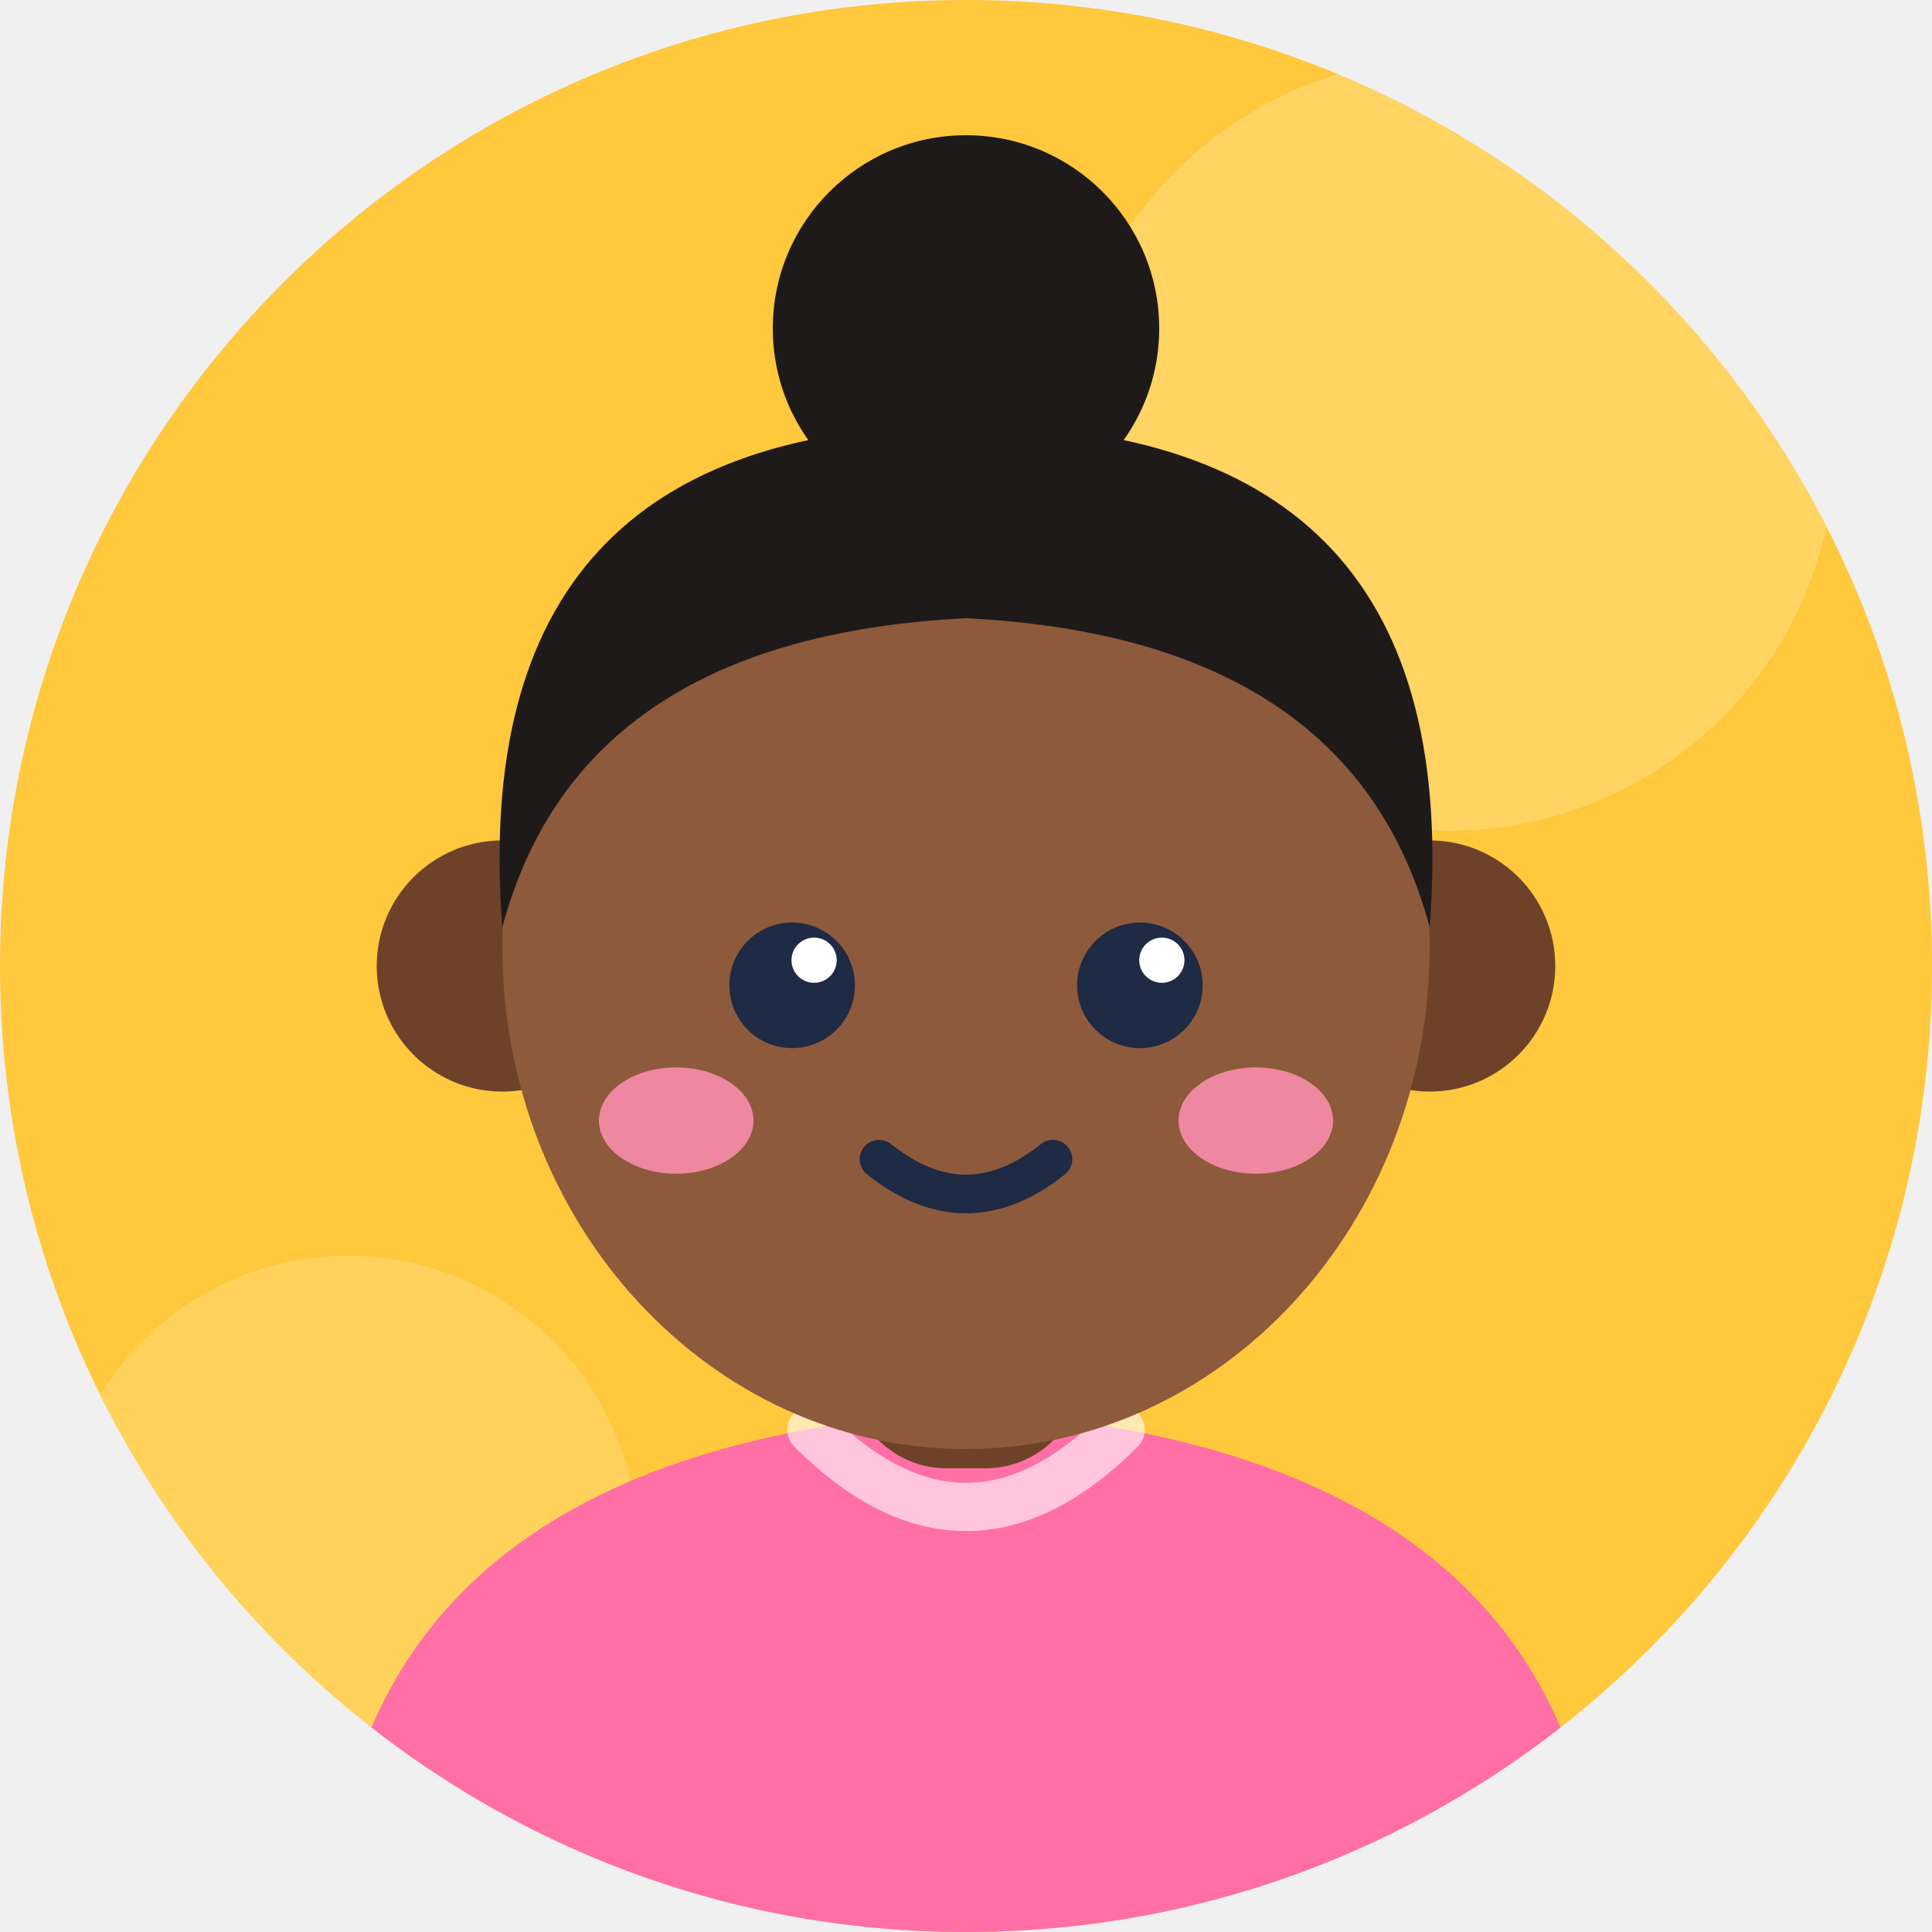
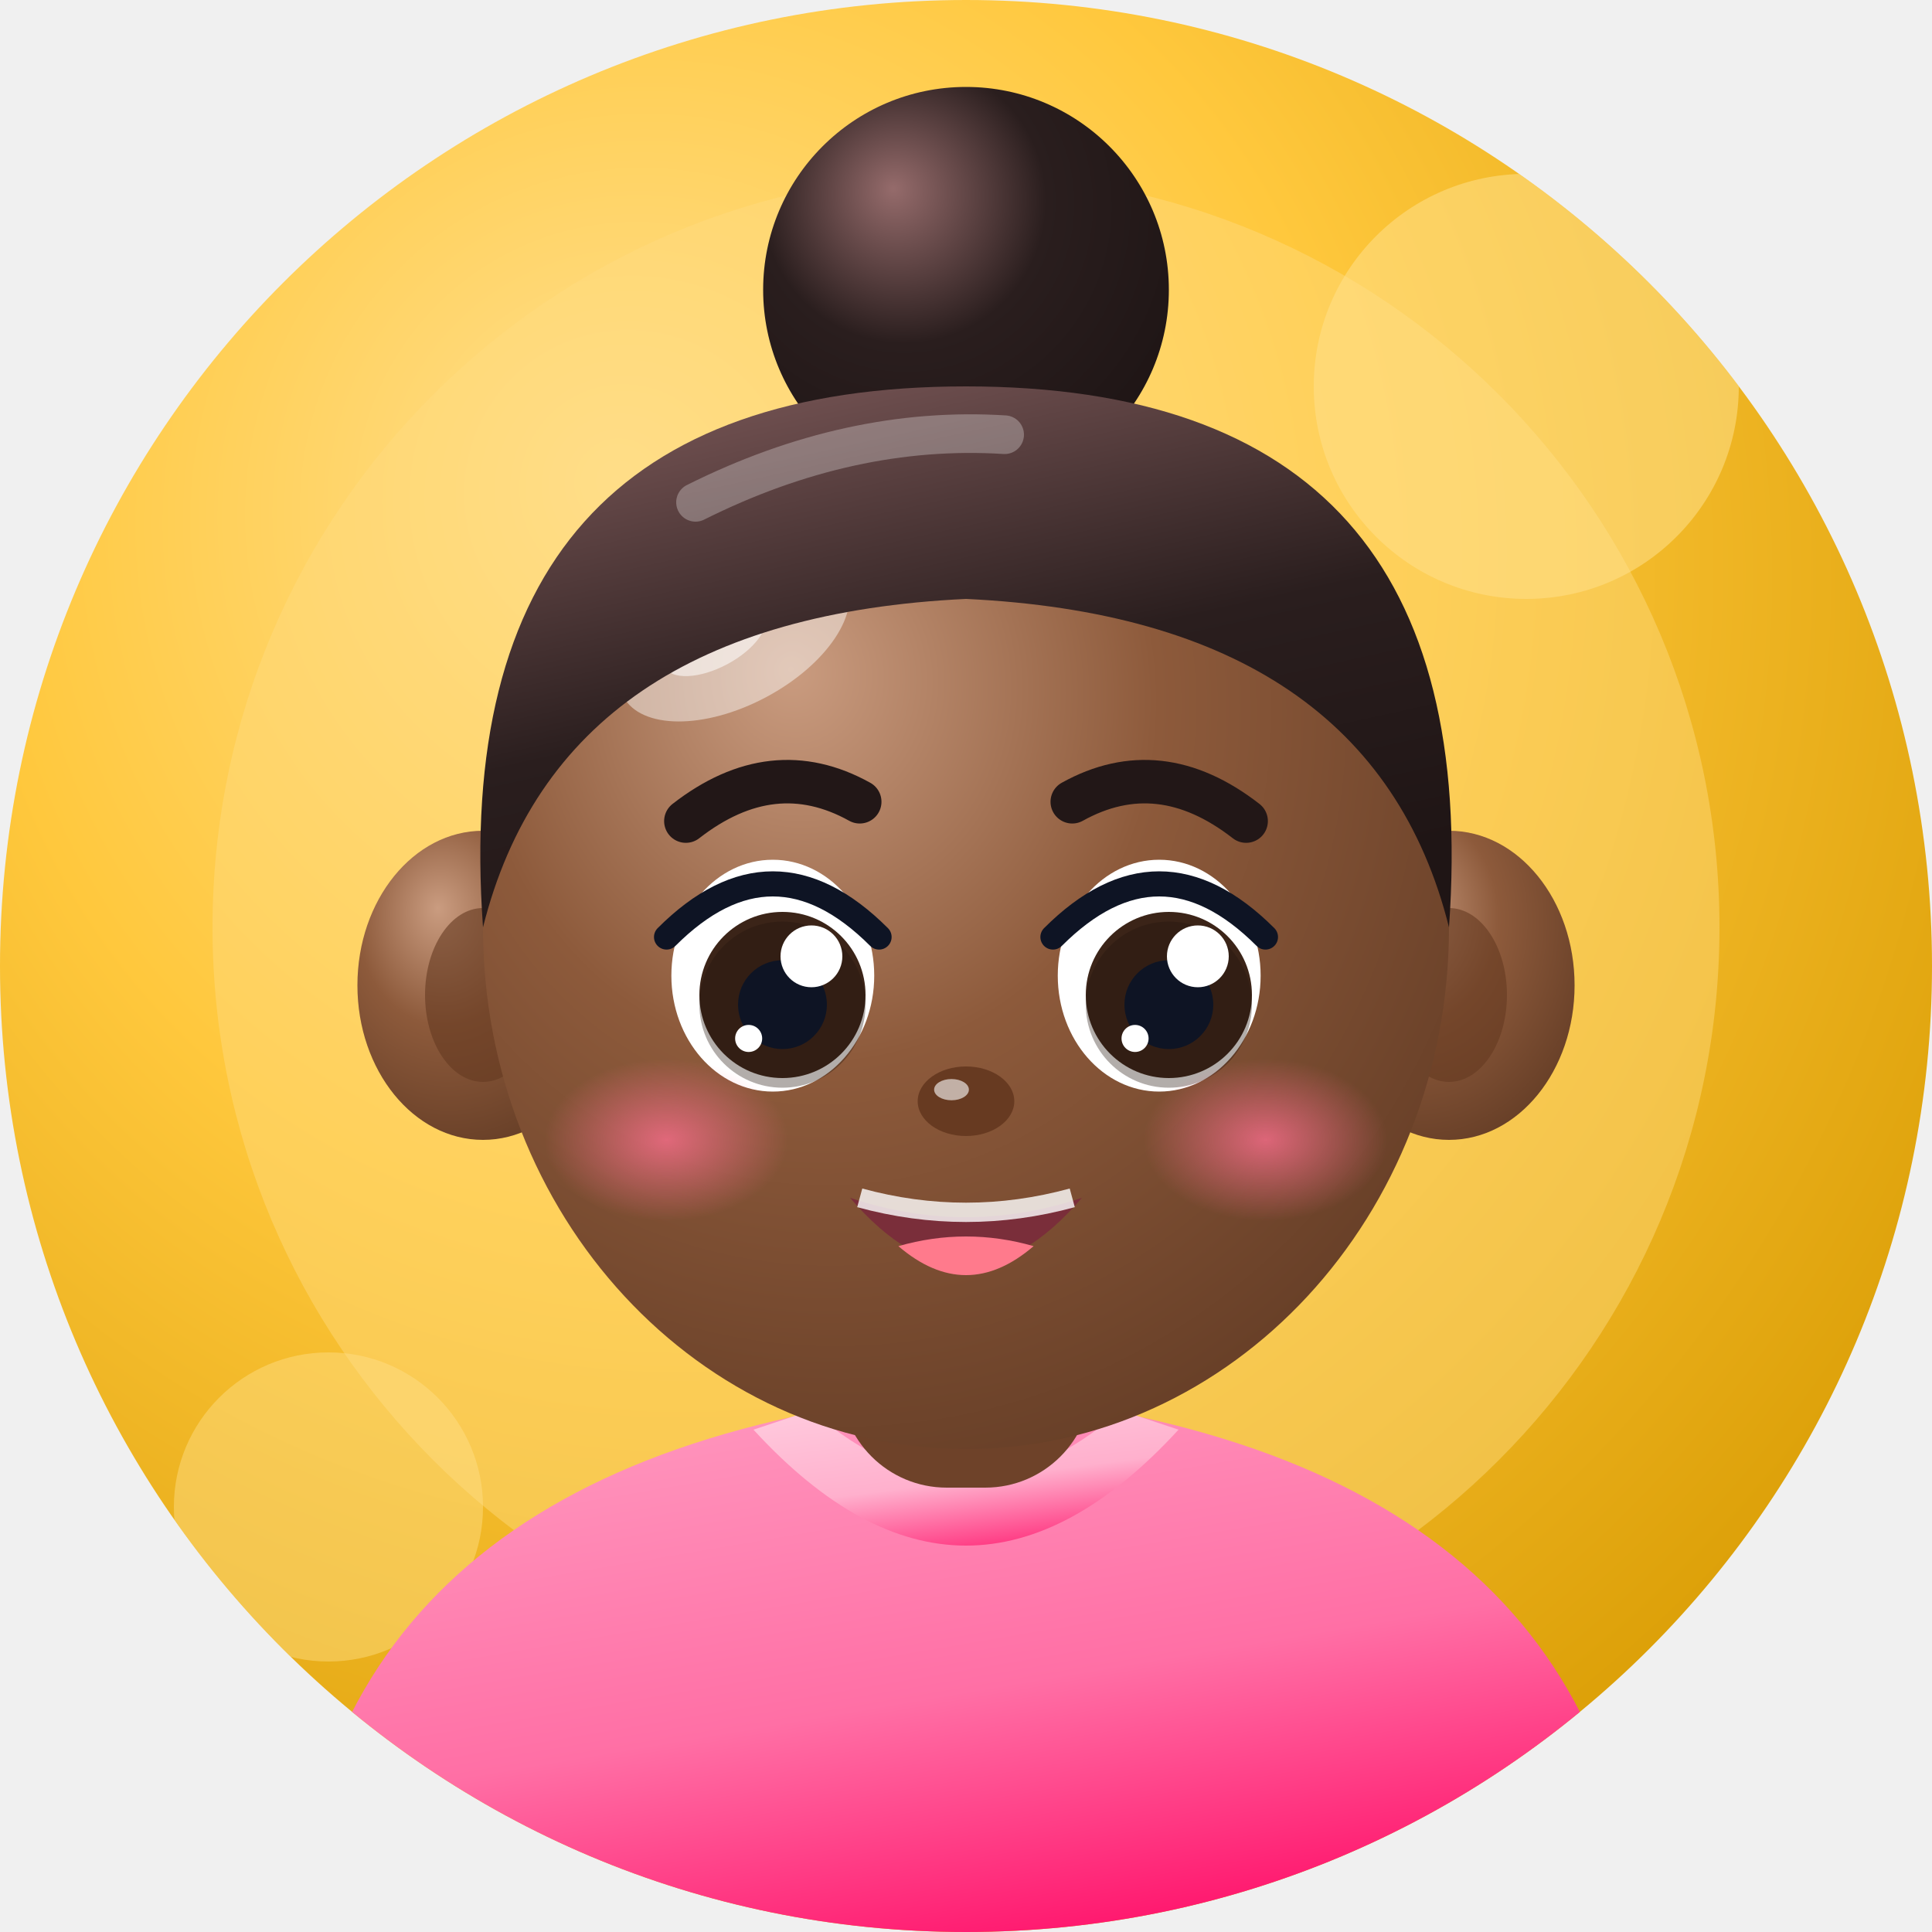
<svg xmlns="http://www.w3.org/2000/svg" width="200" height="200" viewBox="0 0 200 200">
+   <defs>
+     <radialGradient id="rFFC83D" cx="0.38" cy="0.32" r="0.78" fx="0.32" fy="0.25">
+       <stop offset="0" stop-color="#FFDF8E" />
+       <stop offset="0.45" stop-color="#FFC83D" />
+       <stop offset="1" stop-color="#D79A00" />
+     </radialGradient>
+     <linearGradient id="lFF6FA5" x1="0.2" y1="0" x2="0.6" y2="1">
+       <stop offset="0" stop-color="#FF9AC0" />
+       <stop offset="0.55" stop-color="#FF6FA5" />
+       <stop offset="1" stop-color="#FF0965" />
+     </linearGradient>
+     <linearGradient id="lFFB0CD" x1="0.2" y1="0" x2="0.6" y2="1">
+       <stop offset="0" stop-color="#FFC8DC" />
+       <stop offset="0.55" stop-color="#FFB0CD" />
+       <stop offset="1" stop-color="#FF3781" />
+     </linearGradient>
+     <radialGradient id="r8D5A3B" cx="0.38" cy="0.32" r="0.78" fx="0.32" fy="0.25">
+       <stop offset="0" stop-color="#CA9C80" />
+       <stop offset="0.45" stop-color="#8D5A3B" />
+       <stop offset="1" stop-color="#633C25" />
+     </radialGradient>
+     <radialGradient id="r2A1E1E" cx="0.38" cy="0.32" r="0.78" fx="0.32" fy="0.25">
+       <stop offset="0" stop-color="#956B6B" />
+       <stop offset="0.45" stop-color="#2A1E1E" />
+       <stop offset="1" stop-color="#1D1414" />
+     </radialGradient>
+     <linearGradient id="l2A1E1E" x1="0.2" y1="0" x2="0.6" y2="1">
+       <stop offset="0" stop-color="#775555" />
+       <stop offset="0.55" stop-color="#2A1E1E" />
+       <stop offset="1" stop-color="#1F1515" />
+     </linearGradient>
+     <radialGradient id="chk" cx="0.5" cy="0.5" r="0.5">
+       <stop offset="0" stop-color="#FF6F91" stop-opacity="0.75" />
+       <stop offset="1" stop-color="#FF6F91" stop-opacity="0" />
+     </radialGradient>
+     <radialGradient id="gnd" cx="0.5" cy="0.5" r="0.5">
+       <stop offset="0" stop-color="#1F2A44" stop-opacity="0.28" />
+       <stop offset="1" stop-color="#1F2A44" stop-opacity="0" />
+     </radialGradient>
+   </defs>
  <defs>
    <clipPath id="badge">
      <circle cx="100" cy="100" r="100" />
    </clipPath>
  </defs>
  <g clip-path="url(#badge)">
-     <circle cx="100" cy="100" r="100" fill="#FFC83D" />
-     <circle cx="150" cy="46" r="40" fill="#FFE08A" opacity="0.5" />
-     <circle cx="36" cy="160" r="30" fill="#FFE08A" opacity="0.4" />
-     <path d="M34 200 Q36 150 100 146 Q164 150 166 200Z" fill="#FF6FA5" />
-     <path d="M84 148 Q100 164 116 148" fill="none" stroke="#FFFFFF" stroke-width="5" stroke-linecap="round" stroke-linejoin="round" opacity="0.6" />
-     <rect x="88" y="124" width="24" height="28" rx="10" fill="#6E4229" />
-     <circle cx="52" cy="100" r="13" fill="#6E4229" />
-     <circle cx="148" cy="100" r="13" fill="#6E4229" />
-     <ellipse cx="100" cy="98" rx="48" ry="52" fill="#8D5A3B" />
-     <circle cx="100" cy="34" r="20" fill="#1F1A1A" />
-     <path d="M52 96 Q48 44 100 44 Q152 44 148 96 Q140 66 100 64 Q60 66 52 96Z" fill="#1F1A1A" />
-     <circle cx="82" cy="102" r="6.5" fill="#1F2A44" />
-     <circle cx="118" cy="102" r="6.5" fill="#1F2A44" />
-     <circle cx="84.275" cy="99.4" r="2.34" fill="#FFFFFF" />
-     <circle cx="120.275" cy="99.4" r="2.34" fill="#FFFFFF" />
-     <path d="M91 120 Q100 127.2 109 120" fill="none" stroke="#1F2A44" stroke-width="4" stroke-linecap="round" stroke-linejoin="round" />
-     <ellipse cx="70" cy="116" rx="8" ry="5.5" fill="#FF8FB1" opacity="0.85" />
-     <ellipse cx="130" cy="116" rx="8" ry="5.5" fill="#FF8FB1" opacity="0.85" />
+     <circle cx="100" cy="100" r="100" fill="url(#rFFC83D)" />
+     <circle cx="100" cy="96" r="78" fill="#FFDB81" opacity="0.45" />
+     <circle cx="158" cy="40" r="22" fill="#FFE08A" opacity="0.55" />
+     <circle cx="34" cy="156" r="16" fill="#FFE08A" opacity="0.45" />
+     <path d="M30 204 Q32 150 100 144 Q168 150 170 204Z" fill="url(#lFF6FA5)" />
+     <path d="M78 148 Q100 172 122 148 L116 146 Q100 160 84 146Z" fill="url(#lFFB0CD)" />
+     <rect x="87" y="122" width="26" height="32" rx="11" fill="#6E4229" />
+     <ellipse cx="100" cy="128" rx="16" ry="7" fill="#56311C" opacity="0.5" />
+     <ellipse cx="50" cy="102" rx="13" ry="16" fill="url(#r8D5A3B)" />
+     <ellipse cx="50" cy="103" rx="6" ry="9" fill="#643920" opacity="0.6" />
+     <ellipse cx="150" cy="102" rx="13" ry="16" fill="url(#r8D5A3B)" />
+     <ellipse cx="150" cy="103" rx="6" ry="9" fill="#643920" opacity="0.6" />
+     <ellipse cx="100" cy="96" rx="50" ry="54" fill="url(#r8D5A3B)" />
+     <ellipse cx="76" cy="66" rx="13" ry="7" fill="#FFFFFF" opacity="0.45" transform="rotate(-28 76 66)" />
+     <ellipse cx="74.05" cy="65.3" rx="5.85" ry="2.8" fill="#FFFFFF" opacity="0.55" transform="rotate(-28 76 66)" />
+     <circle cx="100" cy="30" r="21" fill="url(#r2A1E1E)" />
+     <path d="M50 96 Q46 40 100 40 Q154 40 150 96 Q142 64 100 62 Q58 64 50 96Z" fill="url(#l2A1E1E)" />
+     <path d="M72 52 Q88 44 104 45" fill="none" stroke="#FFFFFF" stroke-width="4" stroke-linecap="round" stroke-linejoin="round" opacity="0.28" />
+     <path d="M71 85 Q80 78 89 83" fill="none" stroke="#221717" stroke-width="4.5" stroke-linecap="round" stroke-linejoin="round" />
+     <path d="M111 83 Q120 78 129 85" fill="none" stroke="#221717" stroke-width="4.5" stroke-linecap="round" stroke-linejoin="round" />
+     <ellipse cx="80" cy="101" rx="10.5" ry="12" fill="#FFFFFF" />
+     <circle cx="81" cy="103" r="8.6" fill="#3B2418" />
+     <circle cx="81" cy="104" r="8.6" fill="#22130C" opacity="0.35" />
+     <circle cx="81" cy="104" r="4.6" fill="#0E1424" />
+     <circle cx="84" cy="99" r="3.2" fill="#FFFFFF" />
+     <circle cx="77.5" cy="107.5" r="1.4" fill="#FFFFFF" />
+     <path d="M69 97 Q80 86 91 97" stroke="#0E1424" stroke-width="2.6" fill="none" stroke-linecap="round" />
+     <ellipse cx="120" cy="101" rx="10.5" ry="12" fill="#FFFFFF" />
+     <circle cx="121" cy="103" r="8.6" fill="#3B2418" />
+     <circle cx="121" cy="104" r="8.6" fill="#22130C" opacity="0.35" />
+     <circle cx="121" cy="104" r="4.6" fill="#0E1424" />
+     <circle cx="124" cy="99" r="3.2" fill="#FFFFFF" />
+     <circle cx="117.5" cy="107.5" r="1.4" fill="#FFFFFF" />
+     <path d="M109 97 Q120 86 131 97" stroke="#0E1424" stroke-width="2.6" fill="none" stroke-linecap="round" />
+     <ellipse cx="100" cy="114" rx="5" ry="3.6" fill="#673A21" />
+     <ellipse cx="98.5" cy="112.8" rx="1.8" ry="1.1" fill="#FFFFFF" opacity="0.6" />
+     <ellipse cx="69" cy="118" rx="12.6" ry="8.4" fill="url(#chk)" />
+     <ellipse cx="131" cy="118" rx="12.6" ry="8.4" fill="url(#chk)" />
+     <path d="M88 124 Q100 138 112 124 Q100 128 88 124Z" fill="#7A2E3A" />
+     <path d="M93 129 Q100 135 107 129 Q100 127 93 129Z" fill="#FF7A8C" />
+     <path d="M89 124 Q100 127 111 124" stroke="#FFFFFF" stroke-width="2" fill="none" opacity="0.8" />
  </g>
</svg>
